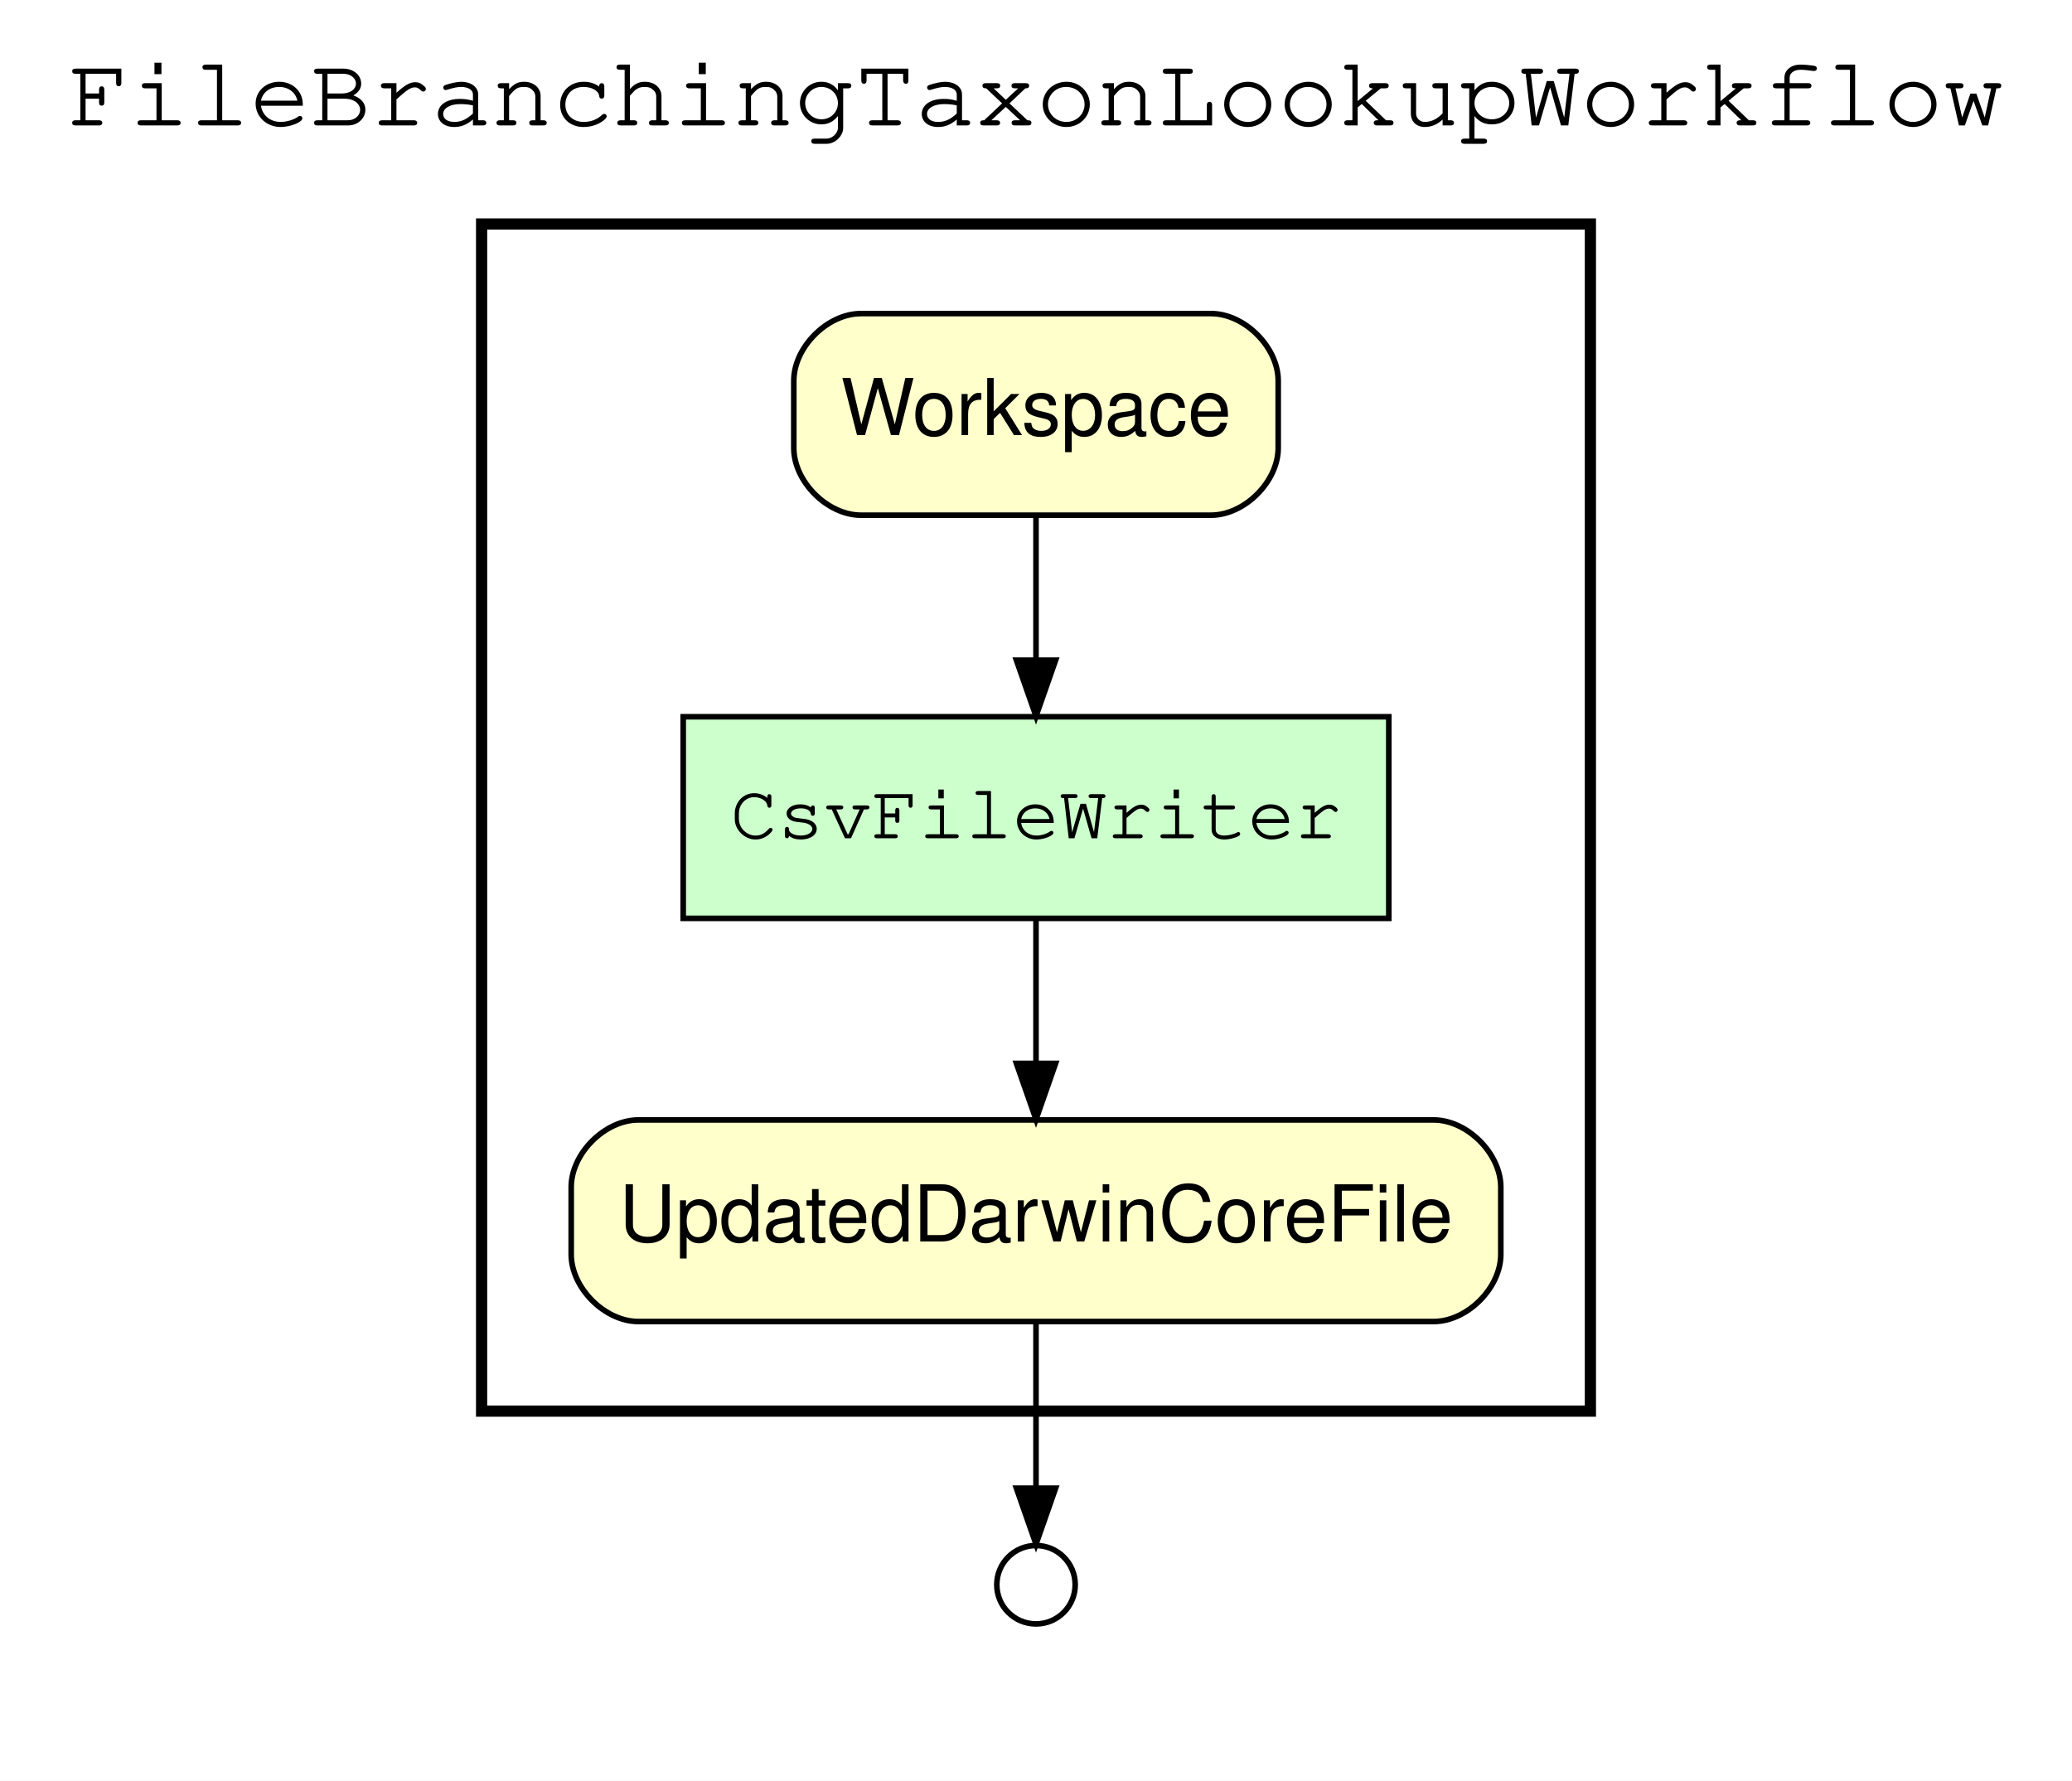
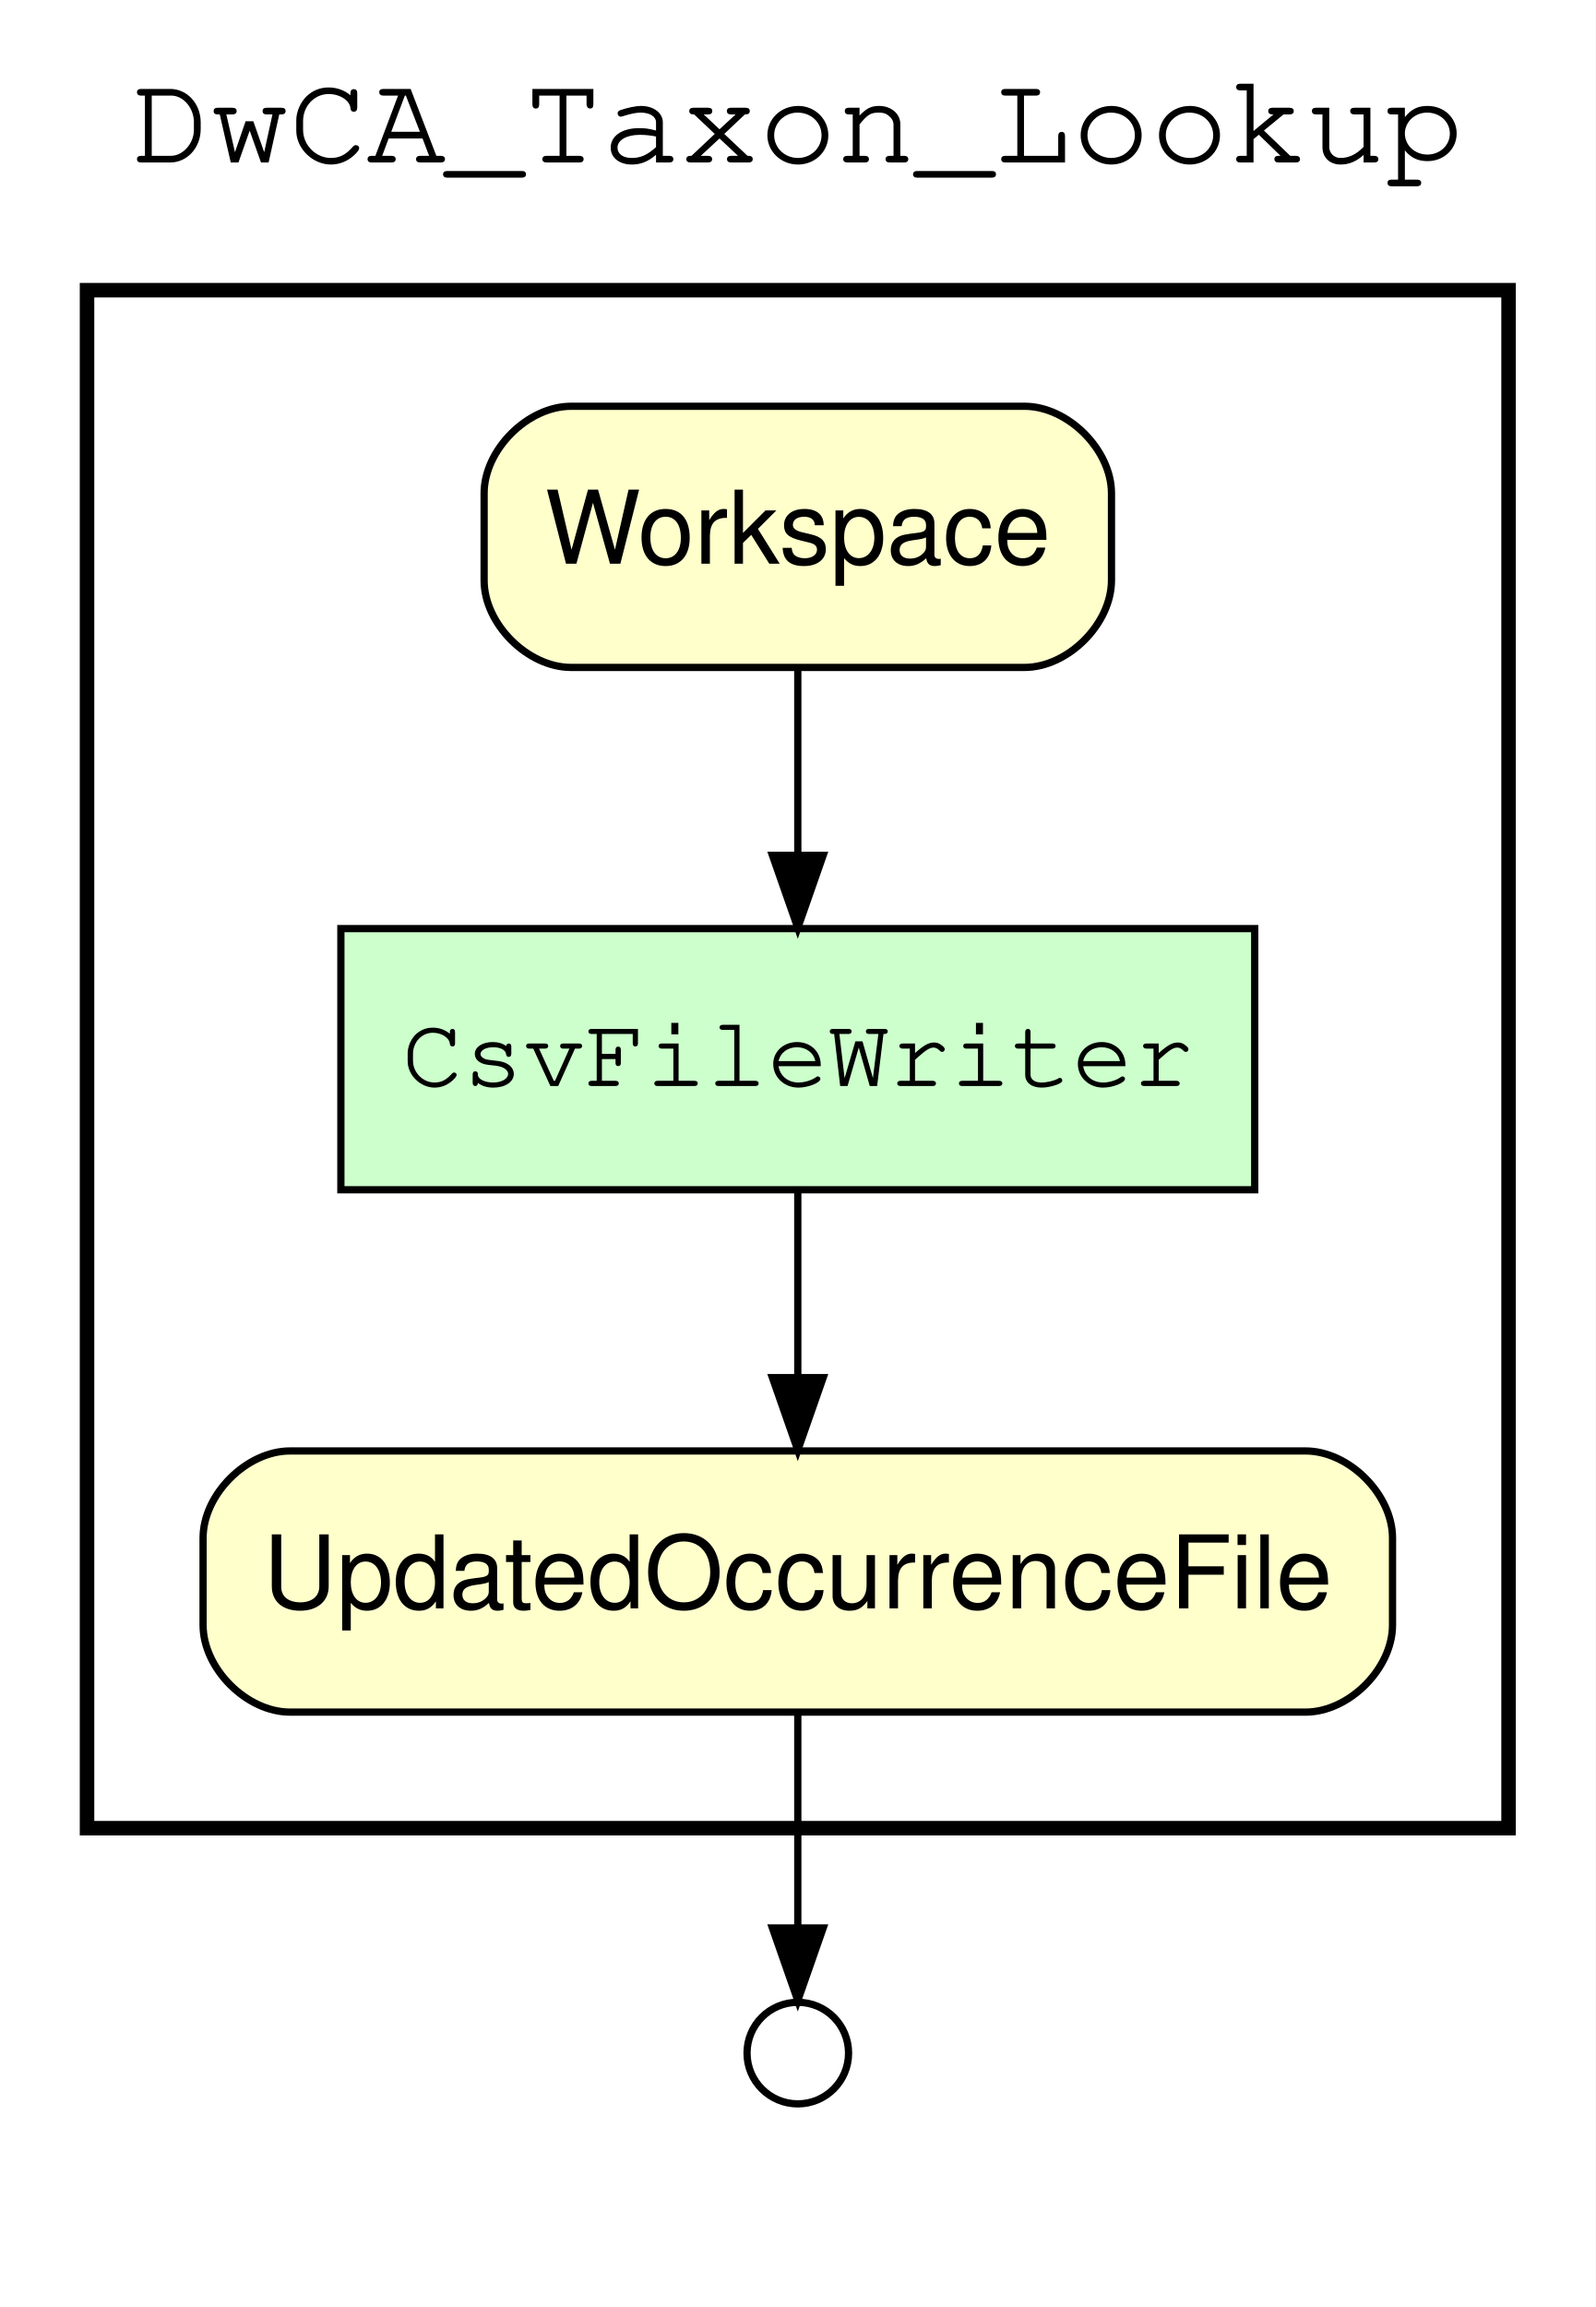
- <svg xmlns="http://www.w3.org/2000/svg" width="370pt" height="318pt" viewBox="0.00 0.00 370.00 318.00">
+ <svg xmlns="http://www.w3.org/2000/svg" width="220pt" height="318pt" viewBox="0.00 0.00 220.00 318.00">
  <g id="graph0" class="graph" transform="scale(1 1) rotate(0) translate(4 314)">
-     <polygon fill="white" stroke="none" points="-4,4 -4,-314 366,-314 366,4 -4,4" />
-     <text text-anchor="middle" x="181" y="-291.6" font-family="Courier,monospace" font-size="18.00">FileBranchingTaxonLookupWorkflow</text>
+     <polygon fill="white" stroke="none" points="-4,4 -4,-314 216,-314 216,4 -4,4" />
+     <text text-anchor="middle" x="106" y="-291.6" font-family="Courier,monospace" font-size="18.00">DwCA_Taxon_Lookup</text>
    <g id="clust1" class="cluster">
-       <polygon fill="none" stroke="black" stroke-width="2" points="82,-62 82,-274 280,-274 280,-62 82,-62" />
+       <polygon fill="none" stroke="black" stroke-width="2" points="8,-62 8,-274 204,-274 204,-62 8,-62" />
    </g>
    <g id="clust2" class="cluster">
-       <polygon fill="none" stroke="white" stroke-width="2" points="90,-70 90,-266 272,-266 272,-70 90,-70" />
+       <polygon fill="none" stroke="white" stroke-width="2" points="16,-70 16,-266 196,-266 196,-70 16,-70" />
    </g>
    <g id="clust5" class="cluster">
-       <polygon fill="none" stroke="white" stroke-width="2" points="158,-8 158,-54 204,-54 204,-8 158,-8" />
+       <polygon fill="none" stroke="white" stroke-width="2" points="83,-8 83,-54 129,-54 129,-8 83,-8" />
    </g>
    <g id="clust6" class="cluster">
-       <polygon fill="none" stroke="white" stroke-width="2" points="166,-16 166,-46 196,-46 196,-16 166,-16" />
+       <polygon fill="none" stroke="white" stroke-width="2" points="91,-16 91,-46 121,-46 121,-16 91,-16" />
    </g>
    <g id="node1" class="node">
-       <polygon fill="#ccffcc" stroke="black" points="244,-186 118,-186 118,-150 244,-150 244,-186" />
-       <text text-anchor="middle" x="181" y="-164.3" font-family="Courier,monospace" font-size="14.00">CsvFileWriter</text>
+       <polygon fill="#ccffcc" stroke="black" points="169,-186 43,-186 43,-150 169,-150 169,-186" />
+       <text text-anchor="middle" x="106" y="-164.3" font-family="Courier,monospace" font-size="14.00">CsvFileWriter</text>
    </g>
    <g id="node3" class="node">
-       <path fill="#ffffcc" stroke="black" d="M252,-114C252,-114 110,-114 110,-114 104,-114 98,-108 98,-102 98,-102 98,-90 98,-90 98,-84 104,-78 110,-78 110,-78 252,-78 252,-78 258,-78 264,-84 264,-90 264,-90 264,-102 264,-102 264,-108 258,-114 252,-114" />
-       <text text-anchor="middle" x="181" y="-92.3" font-family="Helvetica,sans-Serif" font-size="14.00">UpdatedDarwinCoreFile</text>
+       <path fill="#ffffcc" stroke="black" d="M176,-114C176,-114 36,-114 36,-114 30,-114 24,-108 24,-102 24,-102 24,-90 24,-90 24,-84 30,-78 36,-78 36,-78 176,-78 176,-78 182,-78 188,-84 188,-90 188,-90 188,-102 188,-102 188,-108 182,-114 176,-114" />
+       <text text-anchor="middle" x="106" y="-92.3" font-family="Helvetica,sans-Serif" font-size="14.00">UpdatedOccurrenceFile</text>
    </g>
    <g id="edge1" class="edge">
-       <path fill="none" stroke="black" d="M181,-149.697C181,-141.983 181,-132.712 181,-124.112" />
-       <polygon fill="black" stroke="black" points="184.5,-124.104 181,-114.104 177.5,-124.104 184.5,-124.104" />
+       <path fill="none" stroke="black" d="M106,-149.697C106,-141.983 106,-132.712 106,-124.112" />
+       <polygon fill="black" stroke="black" points="109.5,-124.104 106,-114.104 102.5,-124.104 109.5,-124.104" />
    </g>
    <g id="node2" class="node">
-       <path fill="#ffffcc" stroke="black" d="M212.25,-258C212.25,-258 149.75,-258 149.75,-258 143.75,-258 137.75,-252 137.75,-246 137.75,-246 137.75,-234 137.75,-234 137.75,-228 143.75,-222 149.75,-222 149.75,-222 212.25,-222 212.25,-222 218.25,-222 224.25,-228 224.25,-234 224.25,-234 224.25,-246 224.25,-246 224.25,-252 218.25,-258 212.25,-258" />
-       <text text-anchor="middle" x="181" y="-236.3" font-family="Helvetica,sans-Serif" font-size="14.00">Workspace</text>
+       <path fill="#ffffcc" stroke="black" d="M137.25,-258C137.25,-258 74.75,-258 74.75,-258 68.75,-258 62.75,-252 62.75,-246 62.75,-246 62.75,-234 62.75,-234 62.75,-228 68.75,-222 74.75,-222 74.75,-222 137.25,-222 137.25,-222 143.25,-222 149.25,-228 149.25,-234 149.25,-234 149.25,-246 149.25,-246 149.25,-252 143.25,-258 137.25,-258" />
+       <text text-anchor="middle" x="106" y="-236.3" font-family="Helvetica,sans-Serif" font-size="14.00">Workspace</text>
    </g>
    <g id="edge2" class="edge">
-       <path fill="none" stroke="black" d="M181,-221.697C181,-213.983 181,-204.712 181,-196.112" />
-       <polygon fill="black" stroke="black" points="184.5,-196.104 181,-186.104 177.5,-196.104 184.5,-196.104" />
+       <path fill="none" stroke="black" d="M106,-221.697C106,-213.983 106,-204.712 106,-196.112" />
+       <polygon fill="black" stroke="black" points="109.5,-196.104 106,-186.104 102.5,-196.104 109.5,-196.104" />
    </g>
    <g id="node4" class="node">
-       <ellipse fill="none" stroke="black" cx="181" cy="-31" rx="7" ry="7" />
+       <ellipse fill="none" stroke="black" cx="106" cy="-31" rx="7" ry="7" />
    </g>
    <g id="edge3" class="edge">
-       <path fill="none" stroke="black" d="M181,-77.785C181,-68.666 181,-57.52 181,-48.508" />
-       <polygon fill="black" stroke="black" points="184.5,-48.242 181,-38.242 177.5,-48.242 184.5,-48.242" />
+       <path fill="none" stroke="black" d="M106,-77.785C106,-68.666 106,-57.52 106,-48.508" />
+       <polygon fill="black" stroke="black" points="109.5,-48.242 106,-38.242 102.5,-48.242 109.5,-48.242" />
    </g>
  </g>
</svg>
